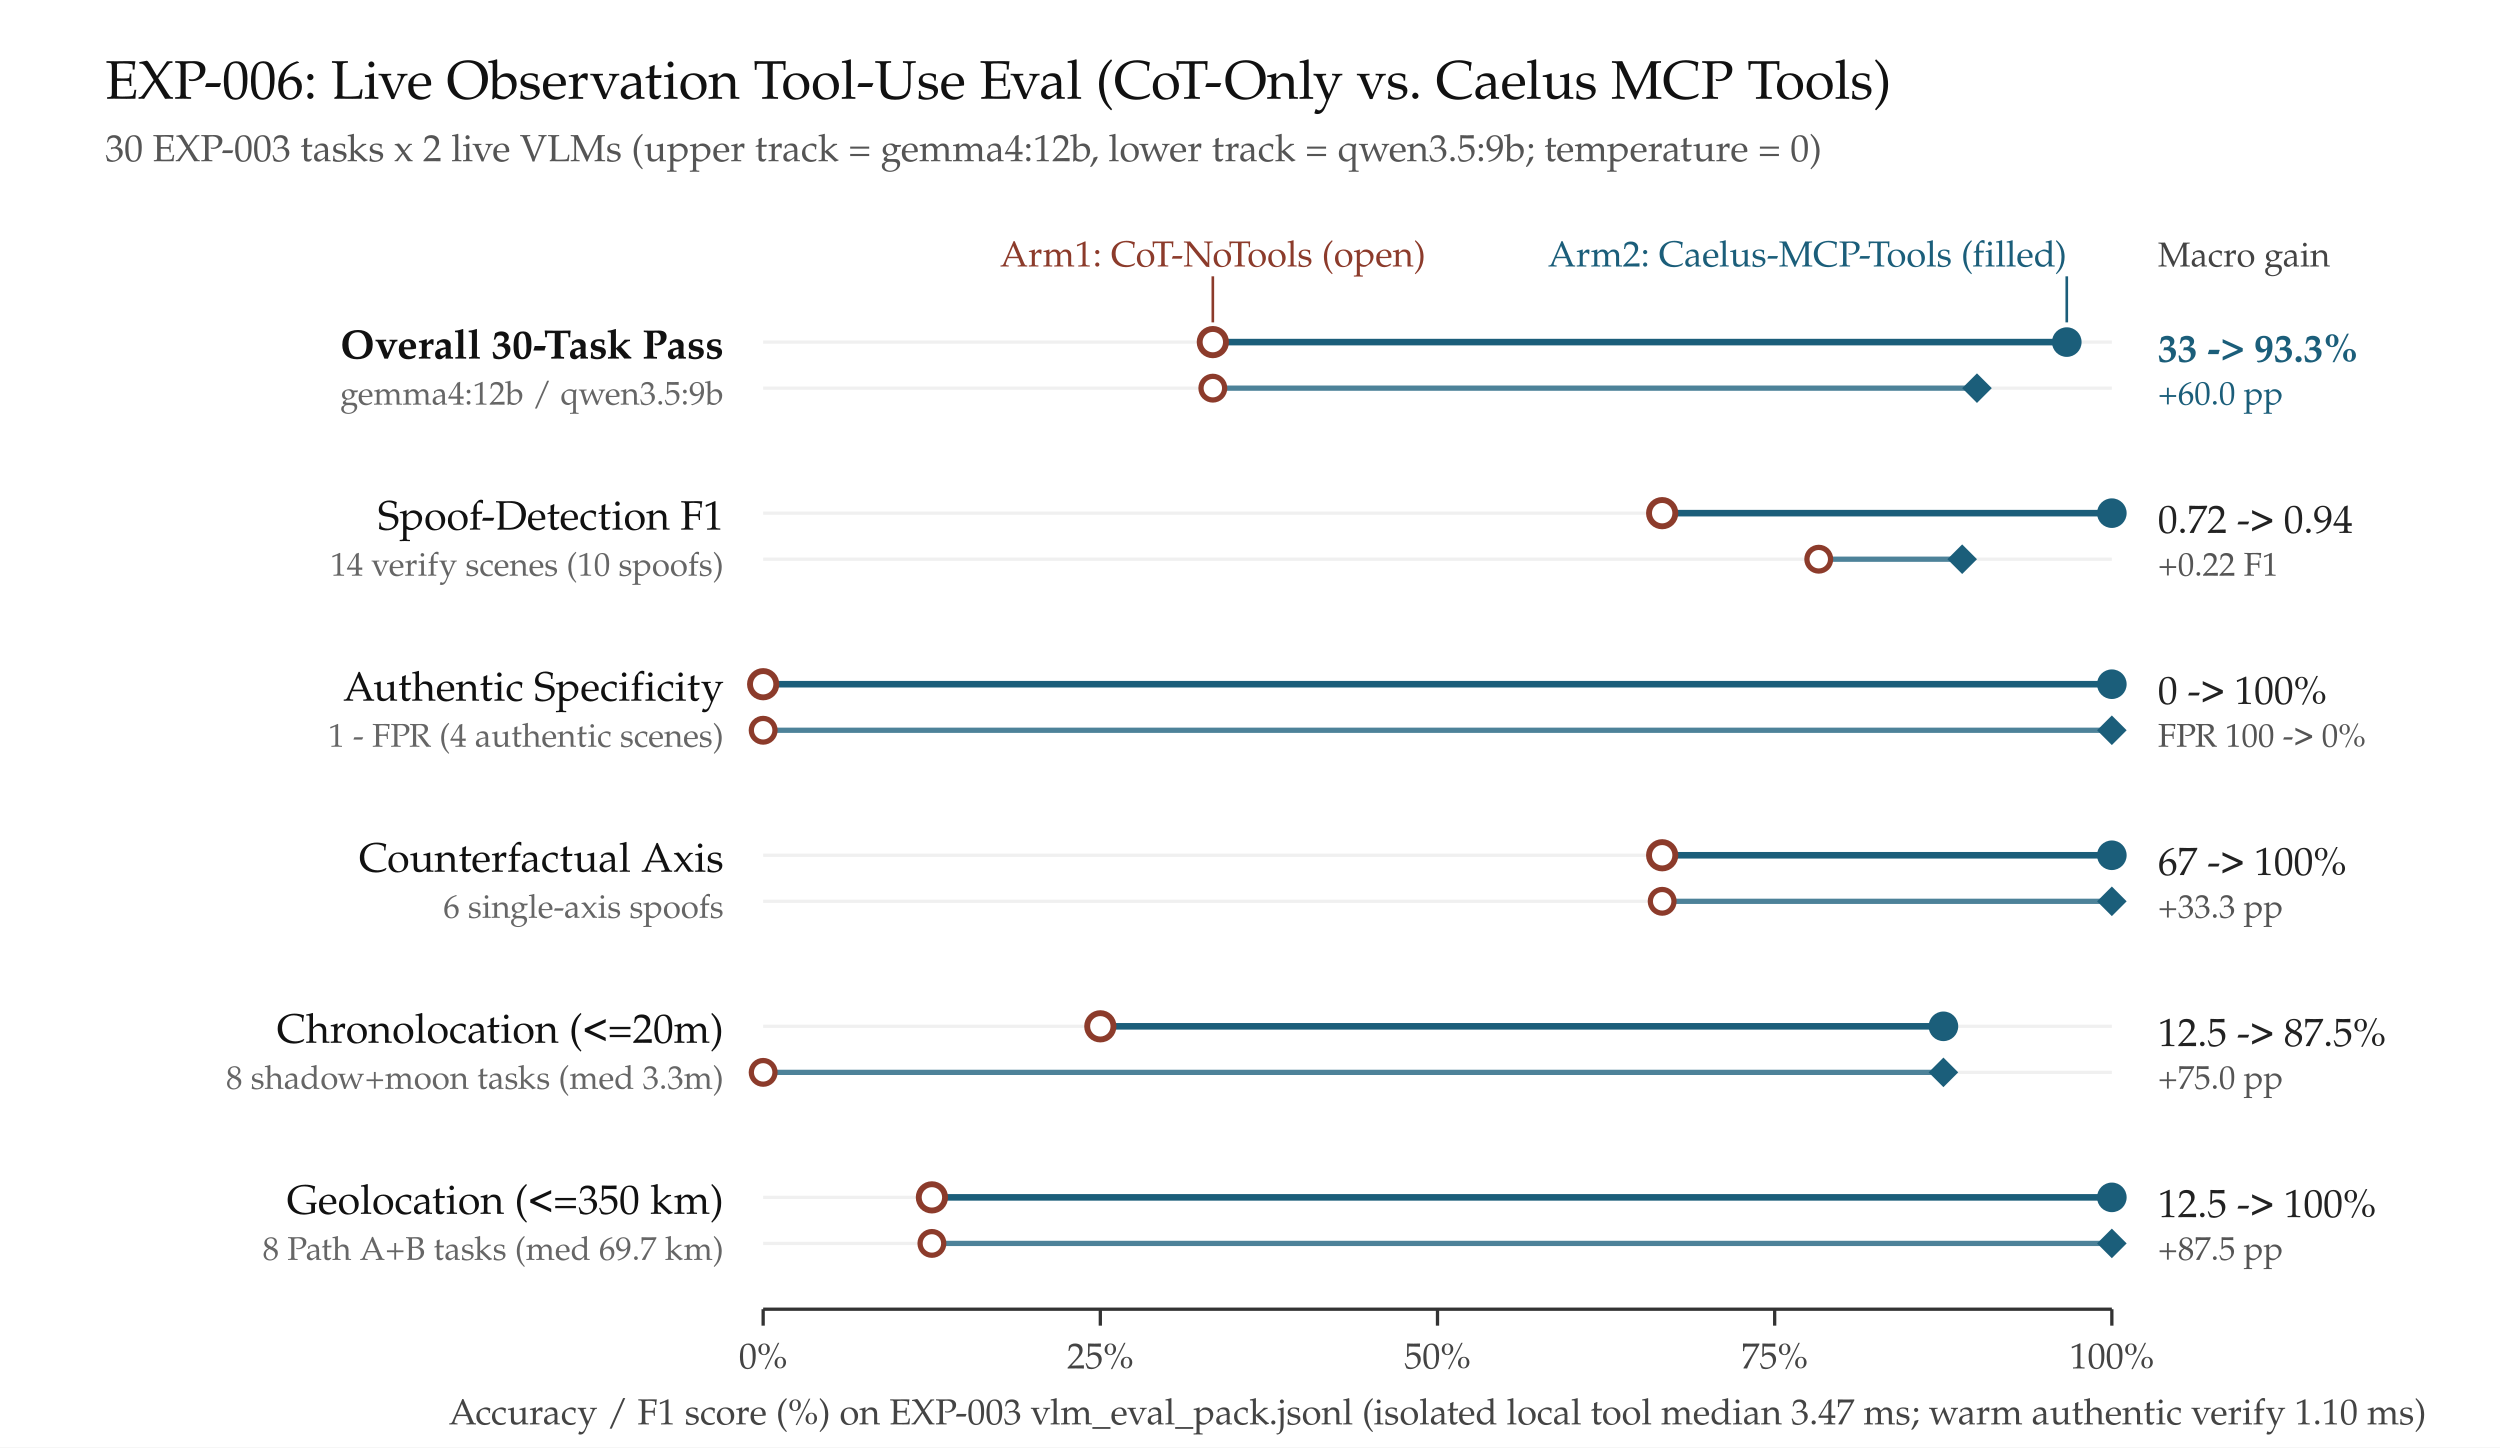
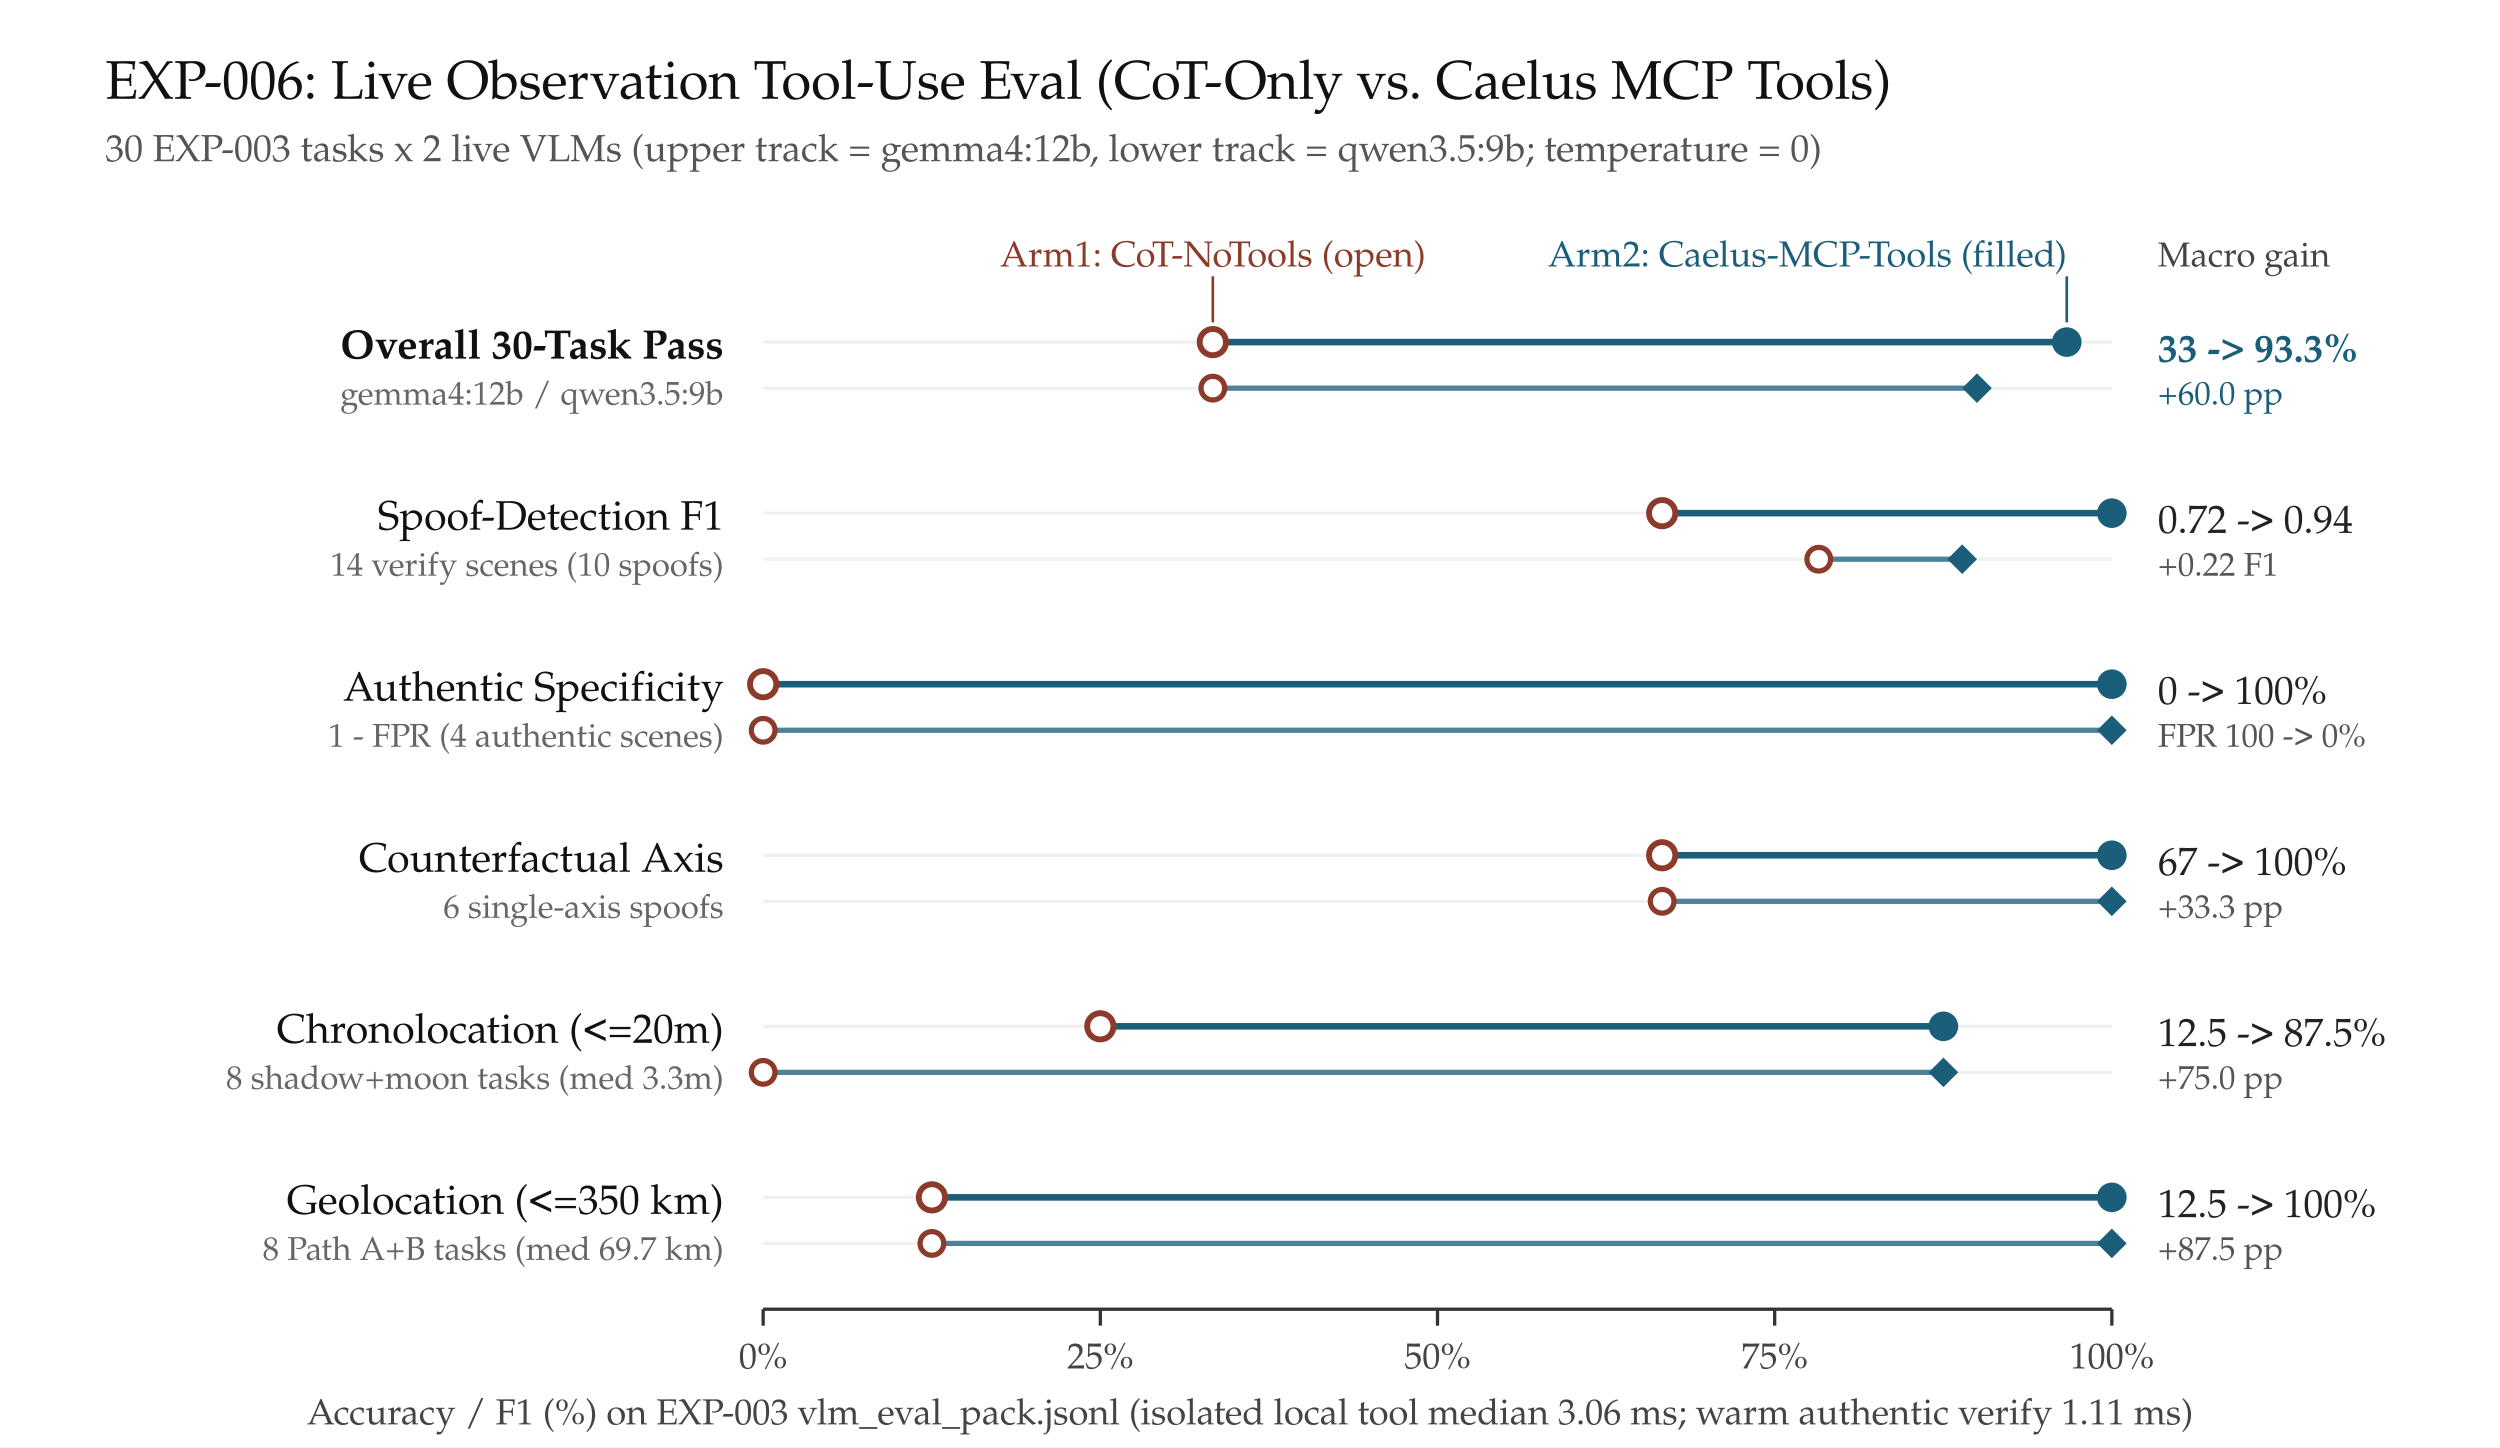
<svg xmlns="http://www.w3.org/2000/svg" viewBox="0 0 760 440" font-family="et-book, ET-Bembo, Palatino, Georgia, serif" font-size="13">
  <rect width="760" height="440" fill="#ffffff" />
  <text x="32" y="30" font-size="16.5" fill="#111111">EXP-006: Live Observation Tool-Use Eval (CoT-Only vs. Caelus MCP Tools)</text>
  <text x="32" y="49" font-size="11.5" fill="#555555">30 EXP-003 tasks x 2 live VLMs (upper track = gemma4:12b, lower track = qwen3.5:9b; temperature = 0)</text>
  <text x="368.7" y="81" text-anchor="middle" font-size="11" fill="#8c3b2b">Arm1: CoT-NoTools (open)</text>
  <line x1="368.7" y1="84" x2="368.7" y2="98" stroke="#8c3b2b" stroke-width="0.8" />
  <text x="628.3" y="81" text-anchor="end" font-size="11" fill="#1b5e7a">Arm2: Caelus-MCP-Tools (filled)</text>
  <line x1="628.3" y1="84" x2="628.3" y2="98" stroke="#1b5e7a" stroke-width="0.8" />
  <text x="656" y="81" text-anchor="start" font-size="10.5" fill="#444444">Macro gain</text>
  <text x="220" y="109" text-anchor="end" font-size="12.5" font-weight="bold" fill="#111111">Overall 30-Task Pass</text>
  <text x="220" y="123" text-anchor="end" font-size="10" fill="#666666">gemma4:12b / qwen3.5:9b</text>
  <line x1="232" y1="104" x2="642" y2="104" stroke="#f0f0f0" stroke-width="1" />
  <line x1="232" y1="118" x2="642" y2="118" stroke="#f0f0f0" stroke-width="1" />
  <line x1="368.7" y1="104" x2="628.3" y2="104" stroke="#1b5e7a" stroke-width="2" />
  <circle cx="368.7" cy="104" r="4" fill="#ffffff" stroke="#8c3b2b" stroke-width="1.8" />
  <circle cx="628.3" cy="104" r="4.5" fill="#1b5e7a" />
  <line x1="368.7" y1="118" x2="601.0" y2="118" stroke="#4d8299" stroke-width="1.6" />
  <circle cx="368.7" cy="118" r="3.6" fill="#ffffff" stroke="#8c3b2b" stroke-width="1.6" />
  <polygon points="601.0,113.5 605.5,118 601.0,122.5 596.5,118" fill="#1b5e7a" />
  <text x="656" y="110" text-anchor="start" font-size="12" font-weight="bold" fill="#1b5e7a">33 -&gt; 93.3%</text>
  <text x="656" y="123" text-anchor="start" font-size="10" fill="#1b5e7a">+60.0 pp</text>
  <text x="220" y="161" text-anchor="end" font-size="12.5" fill="#111111">Spoof-Detection F1</text>
  <text x="220" y="175" text-anchor="end" font-size="10" fill="#666666">14 verify scenes (10 spoofs)</text>
  <line x1="232" y1="156" x2="642" y2="156" stroke="#f0f0f0" stroke-width="1" />
  <line x1="232" y1="170" x2="642" y2="170" stroke="#f0f0f0" stroke-width="1" />
  <line x1="505.3" y1="156" x2="642.0" y2="156" stroke="#1b5e7a" stroke-width="2" />
  <circle cx="505.3" cy="156" r="4" fill="#ffffff" stroke="#8c3b2b" stroke-width="1.8" />
  <circle cx="642.0" cy="156" r="4.5" fill="#1b5e7a" />
  <line x1="552.9" y1="170" x2="596.5" y2="170" stroke="#4d8299" stroke-width="1.6" />
  <circle cx="552.9" cy="170" r="3.6" fill="#ffffff" stroke="#8c3b2b" stroke-width="1.6" />
  <polygon points="596.5,165.5 601.0,170 596.5,174.5 592.0,170" fill="#1b5e7a" />
  <text x="656" y="162" text-anchor="start" font-size="12" fill="#222222">0.72 -&gt; 0.94</text>
  <text x="656" y="175" text-anchor="start" font-size="10" fill="#555555">+0.22 F1</text>
  <text x="220" y="213" text-anchor="end" font-size="12.5" fill="#111111">Authentic Specificity</text>
  <text x="220" y="227" text-anchor="end" font-size="10" fill="#666666">1 - FPR (4 authentic scenes)</text>
  <line x1="232" y1="208" x2="642" y2="208" stroke="#f0f0f0" stroke-width="1" />
  <line x1="232" y1="222" x2="642" y2="222" stroke="#f0f0f0" stroke-width="1" />
  <line x1="232.0" y1="208" x2="642.0" y2="208" stroke="#1b5e7a" stroke-width="2" />
  <circle cx="232.0" cy="208" r="4" fill="#ffffff" stroke="#8c3b2b" stroke-width="1.8" />
  <circle cx="642.0" cy="208" r="4.5" fill="#1b5e7a" />
  <line x1="232.0" y1="222" x2="642.0" y2="222" stroke="#4d8299" stroke-width="1.6" />
  <circle cx="232.0" cy="222" r="3.6" fill="#ffffff" stroke="#8c3b2b" stroke-width="1.6" />
  <polygon points="642.0,217.5 646.5,222 642.0,226.5 637.5,222" fill="#1b5e7a" />
  <text x="656" y="214" text-anchor="start" font-size="12" fill="#222222">0 -&gt; 100%</text>
  <text x="656" y="227" text-anchor="start" font-size="10" fill="#555555">FPR 100 -&gt; 0%</text>
  <text x="220" y="265" text-anchor="end" font-size="12.5" fill="#111111">Counterfactual Axis</text>
  <text x="220" y="279" text-anchor="end" font-size="10" fill="#666666">6 single-axis spoofs</text>
  <line x1="232" y1="260" x2="642" y2="260" stroke="#f0f0f0" stroke-width="1" />
  <line x1="232" y1="274" x2="642" y2="274" stroke="#f0f0f0" stroke-width="1" />
  <line x1="505.3" y1="260" x2="642.0" y2="260" stroke="#1b5e7a" stroke-width="2" />
  <circle cx="505.3" cy="260" r="4" fill="#ffffff" stroke="#8c3b2b" stroke-width="1.8" />
  <circle cx="642.0" cy="260" r="4.5" fill="#1b5e7a" />
  <line x1="505.3" y1="274" x2="642.0" y2="274" stroke="#4d8299" stroke-width="1.6" />
  <circle cx="505.3" cy="274" r="3.6" fill="#ffffff" stroke="#8c3b2b" stroke-width="1.6" />
  <polygon points="642.0,269.5 646.5,274 642.0,278.5 637.5,274" fill="#1b5e7a" />
  <text x="656" y="266" text-anchor="start" font-size="12" fill="#222222">67 -&gt; 100%</text>
  <text x="656" y="279" text-anchor="start" font-size="10" fill="#555555">+33.3 pp</text>
  <text x="220" y="317" text-anchor="end" font-size="12.5" fill="#111111">Chronolocation (&lt;=20m)</text>
  <text x="220" y="331" text-anchor="end" font-size="10" fill="#666666">8 shadow+moon tasks (med 3.3m)</text>
  <line x1="232" y1="312" x2="642" y2="312" stroke="#f0f0f0" stroke-width="1" />
  <line x1="232" y1="326" x2="642" y2="326" stroke="#f0f0f0" stroke-width="1" />
  <line x1="334.5" y1="312" x2="590.8" y2="312" stroke="#1b5e7a" stroke-width="2" />
  <circle cx="334.5" cy="312" r="4" fill="#ffffff" stroke="#8c3b2b" stroke-width="1.8" />
  <circle cx="590.8" cy="312" r="4.5" fill="#1b5e7a" />
  <line x1="232.0" y1="326" x2="590.8" y2="326" stroke="#4d8299" stroke-width="1.6" />
  <circle cx="232.0" cy="326" r="3.6" fill="#ffffff" stroke="#8c3b2b" stroke-width="1.6" />
  <polygon points="590.8,321.5 595.3,326 590.8,330.5 586.3,326" fill="#1b5e7a" />
  <text x="656" y="318" text-anchor="start" font-size="12" fill="#222222">12.5 -&gt; 87.5%</text>
  <text x="656" y="331" text-anchor="start" font-size="10" fill="#555555">+75.0 pp</text>
  <text x="220" y="369" text-anchor="end" font-size="12.5" fill="#111111">Geolocation (&lt;=350 km)</text>
  <text x="220" y="383" text-anchor="end" font-size="10" fill="#666666">8 Path A+B tasks (med 69.7 km)</text>
  <line x1="232" y1="364" x2="642" y2="364" stroke="#f0f0f0" stroke-width="1" />
  <line x1="232" y1="378" x2="642" y2="378" stroke="#f0f0f0" stroke-width="1" />
  <line x1="283.3" y1="364" x2="642.0" y2="364" stroke="#1b5e7a" stroke-width="2" />
  <circle cx="283.3" cy="364" r="4" fill="#ffffff" stroke="#8c3b2b" stroke-width="1.8" />
  <circle cx="642.0" cy="364" r="4.5" fill="#1b5e7a" />
  <line x1="283.3" y1="378" x2="642.0" y2="378" stroke="#4d8299" stroke-width="1.6" />
  <circle cx="283.3" cy="378" r="3.6" fill="#ffffff" stroke="#8c3b2b" stroke-width="1.6" />
  <polygon points="642.0,373.5 646.5,378 642.0,382.5 637.5,378" fill="#1b5e7a" />
  <text x="656" y="370" text-anchor="start" font-size="12" fill="#222222">12.5 -&gt; 100%</text>
  <text x="656" y="383" text-anchor="start" font-size="10" fill="#555555">+87.5 pp</text>
  <line x1="232" y1="398" x2="642" y2="398" stroke="#333333" stroke-width="1" />
  <line x1="232" y1="398" x2="232" y2="403" stroke="#333333" stroke-width="1" />
  <line x1="334.5" y1="398" x2="334.5" y2="403" stroke="#333333" stroke-width="1" />
  <line x1="437.0" y1="398" x2="437.0" y2="403" stroke="#333333" stroke-width="1" />
  <line x1="539.5" y1="398" x2="539.5" y2="403" stroke="#333333" stroke-width="1" />
  <line x1="642" y1="398" x2="642" y2="403" stroke="#333333" stroke-width="1" />
  <text x="232" y="416" text-anchor="middle" font-size="11" fill="#444444">0%</text>
  <text x="334.5" y="416" text-anchor="middle" font-size="11" fill="#444444">25%</text>
  <text x="437.0" y="416" text-anchor="middle" font-size="11" fill="#444444">50%</text>
  <text x="539.5" y="416" text-anchor="middle" font-size="11" fill="#444444">75%</text>
  <text x="642" y="416" text-anchor="middle" font-size="11" fill="#444444">100%</text>
-   <text x="437" y="433" text-anchor="middle" font-size="11" fill="#444444">Accuracy / F1 score (%) on EXP-003 vlm_eval_pack.jsonl (isolated local tool median 3.47 ms; warm authentic verify 1.10 ms)</text>
+   <text x="380" y="433" text-anchor="middle" font-size="11" fill="#444444">Accuracy / F1 (%) on EXP-003 vlm_eval_pack.jsonl (isolated local tool median 3.06 ms; warm authentic verify 1.11 ms)</text>
</svg>
